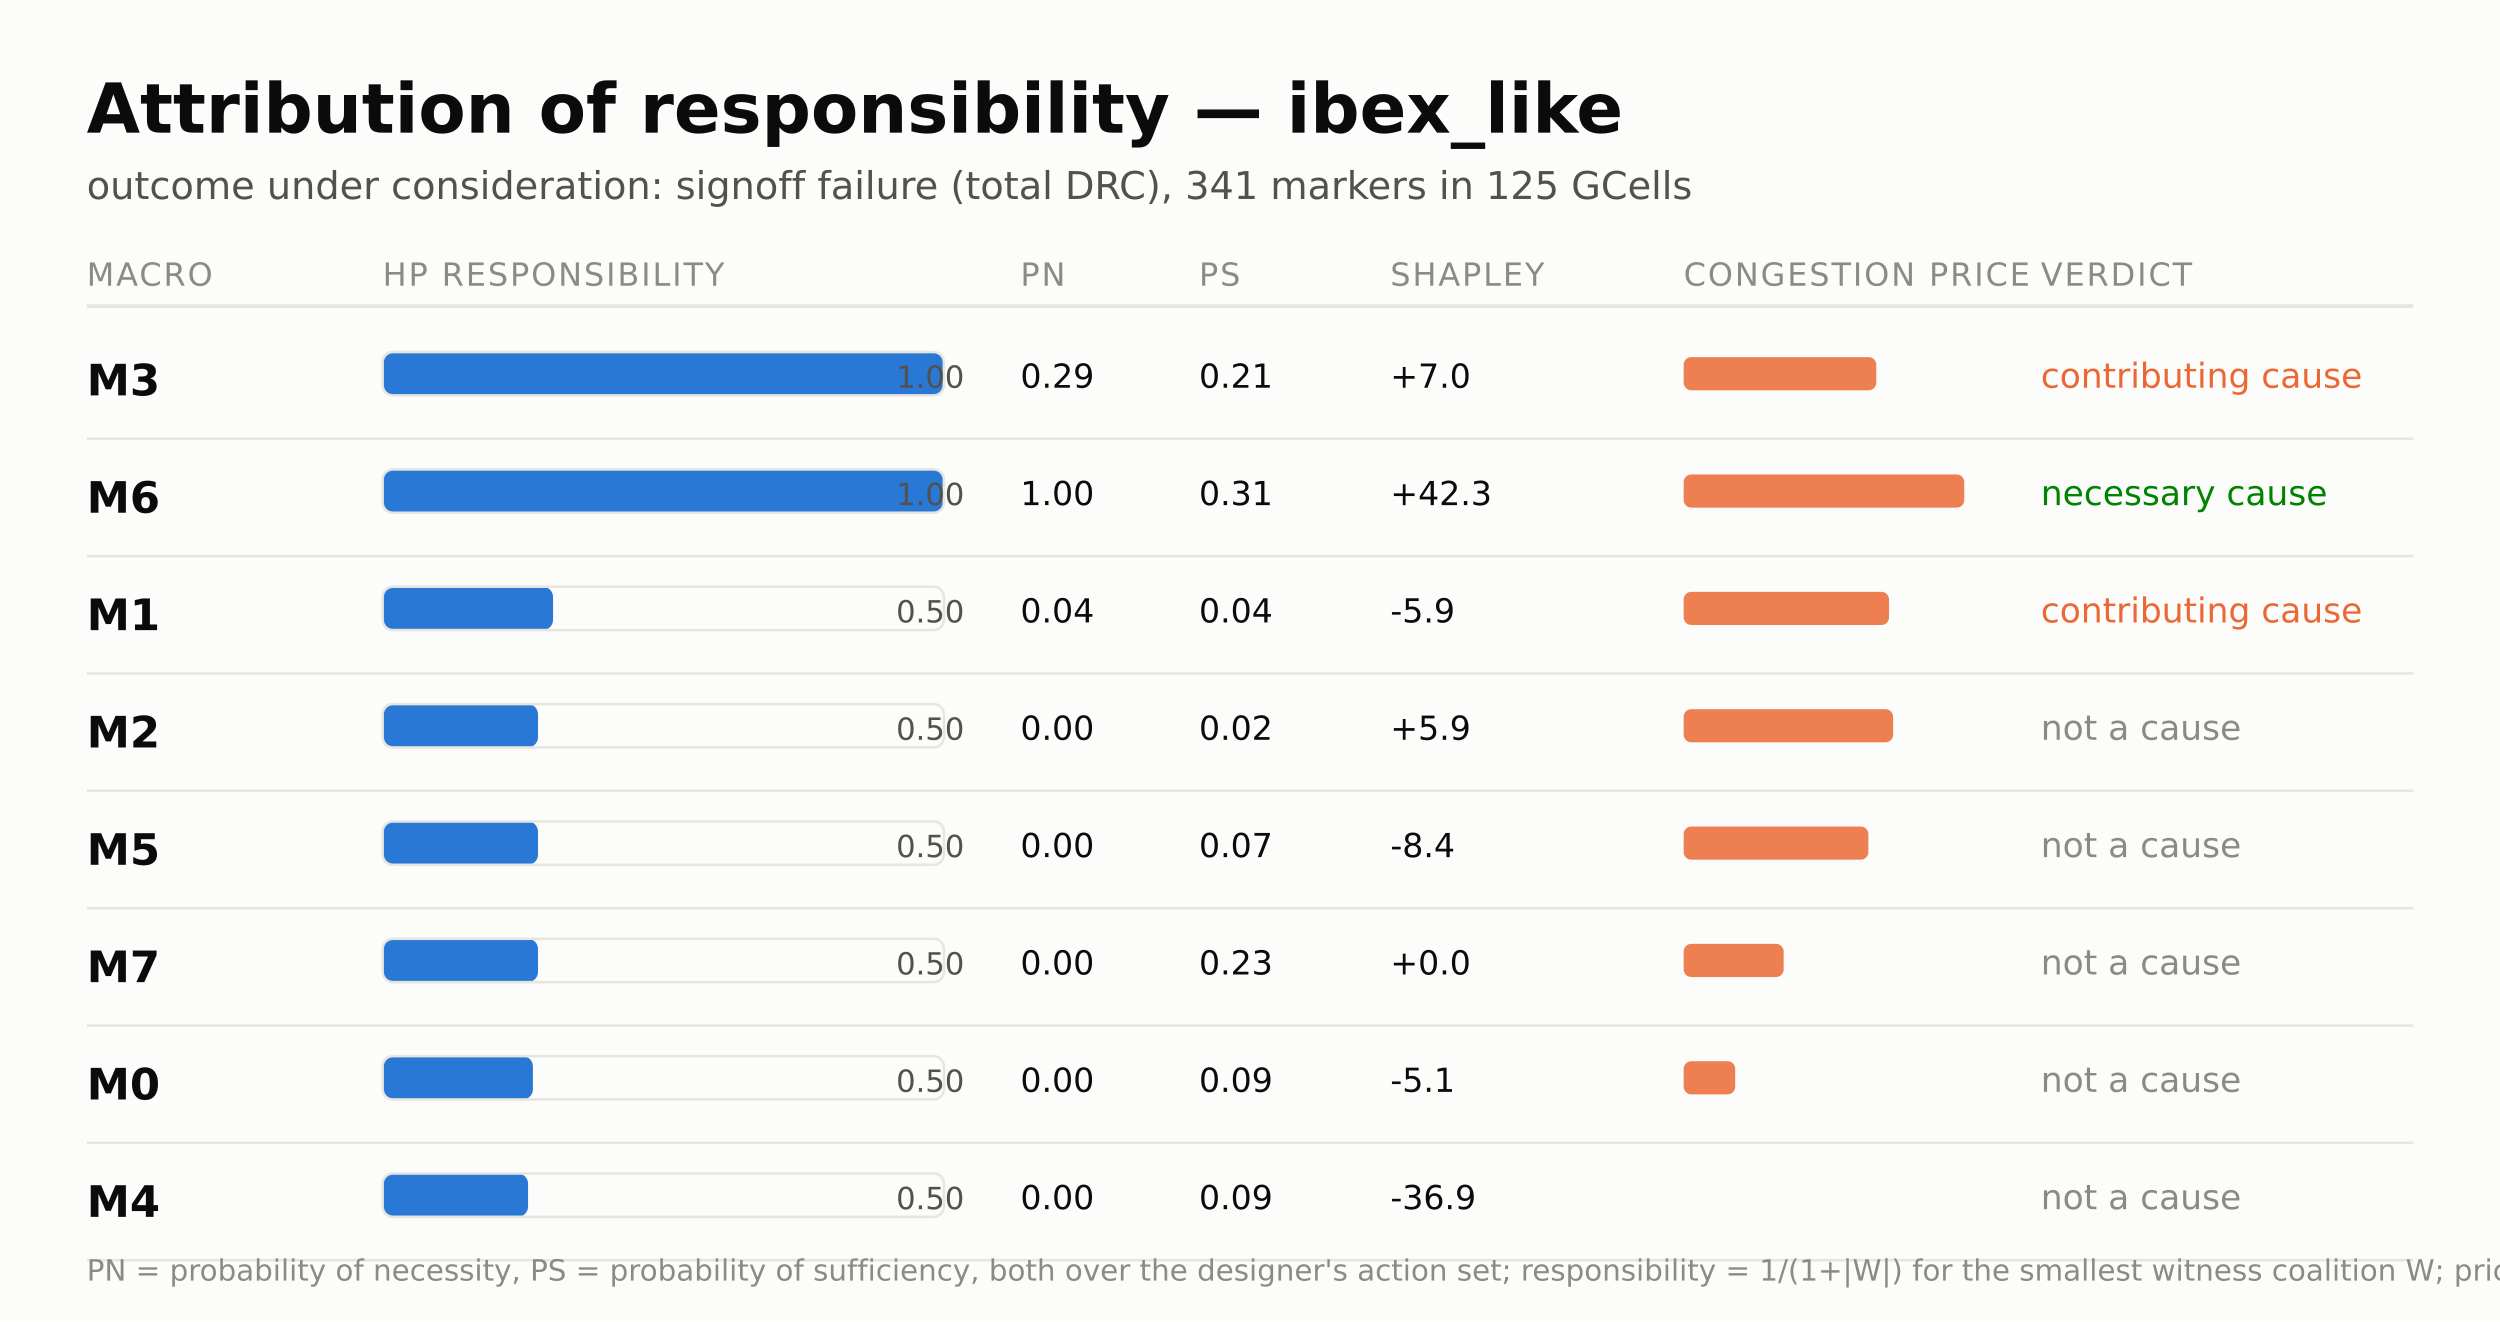
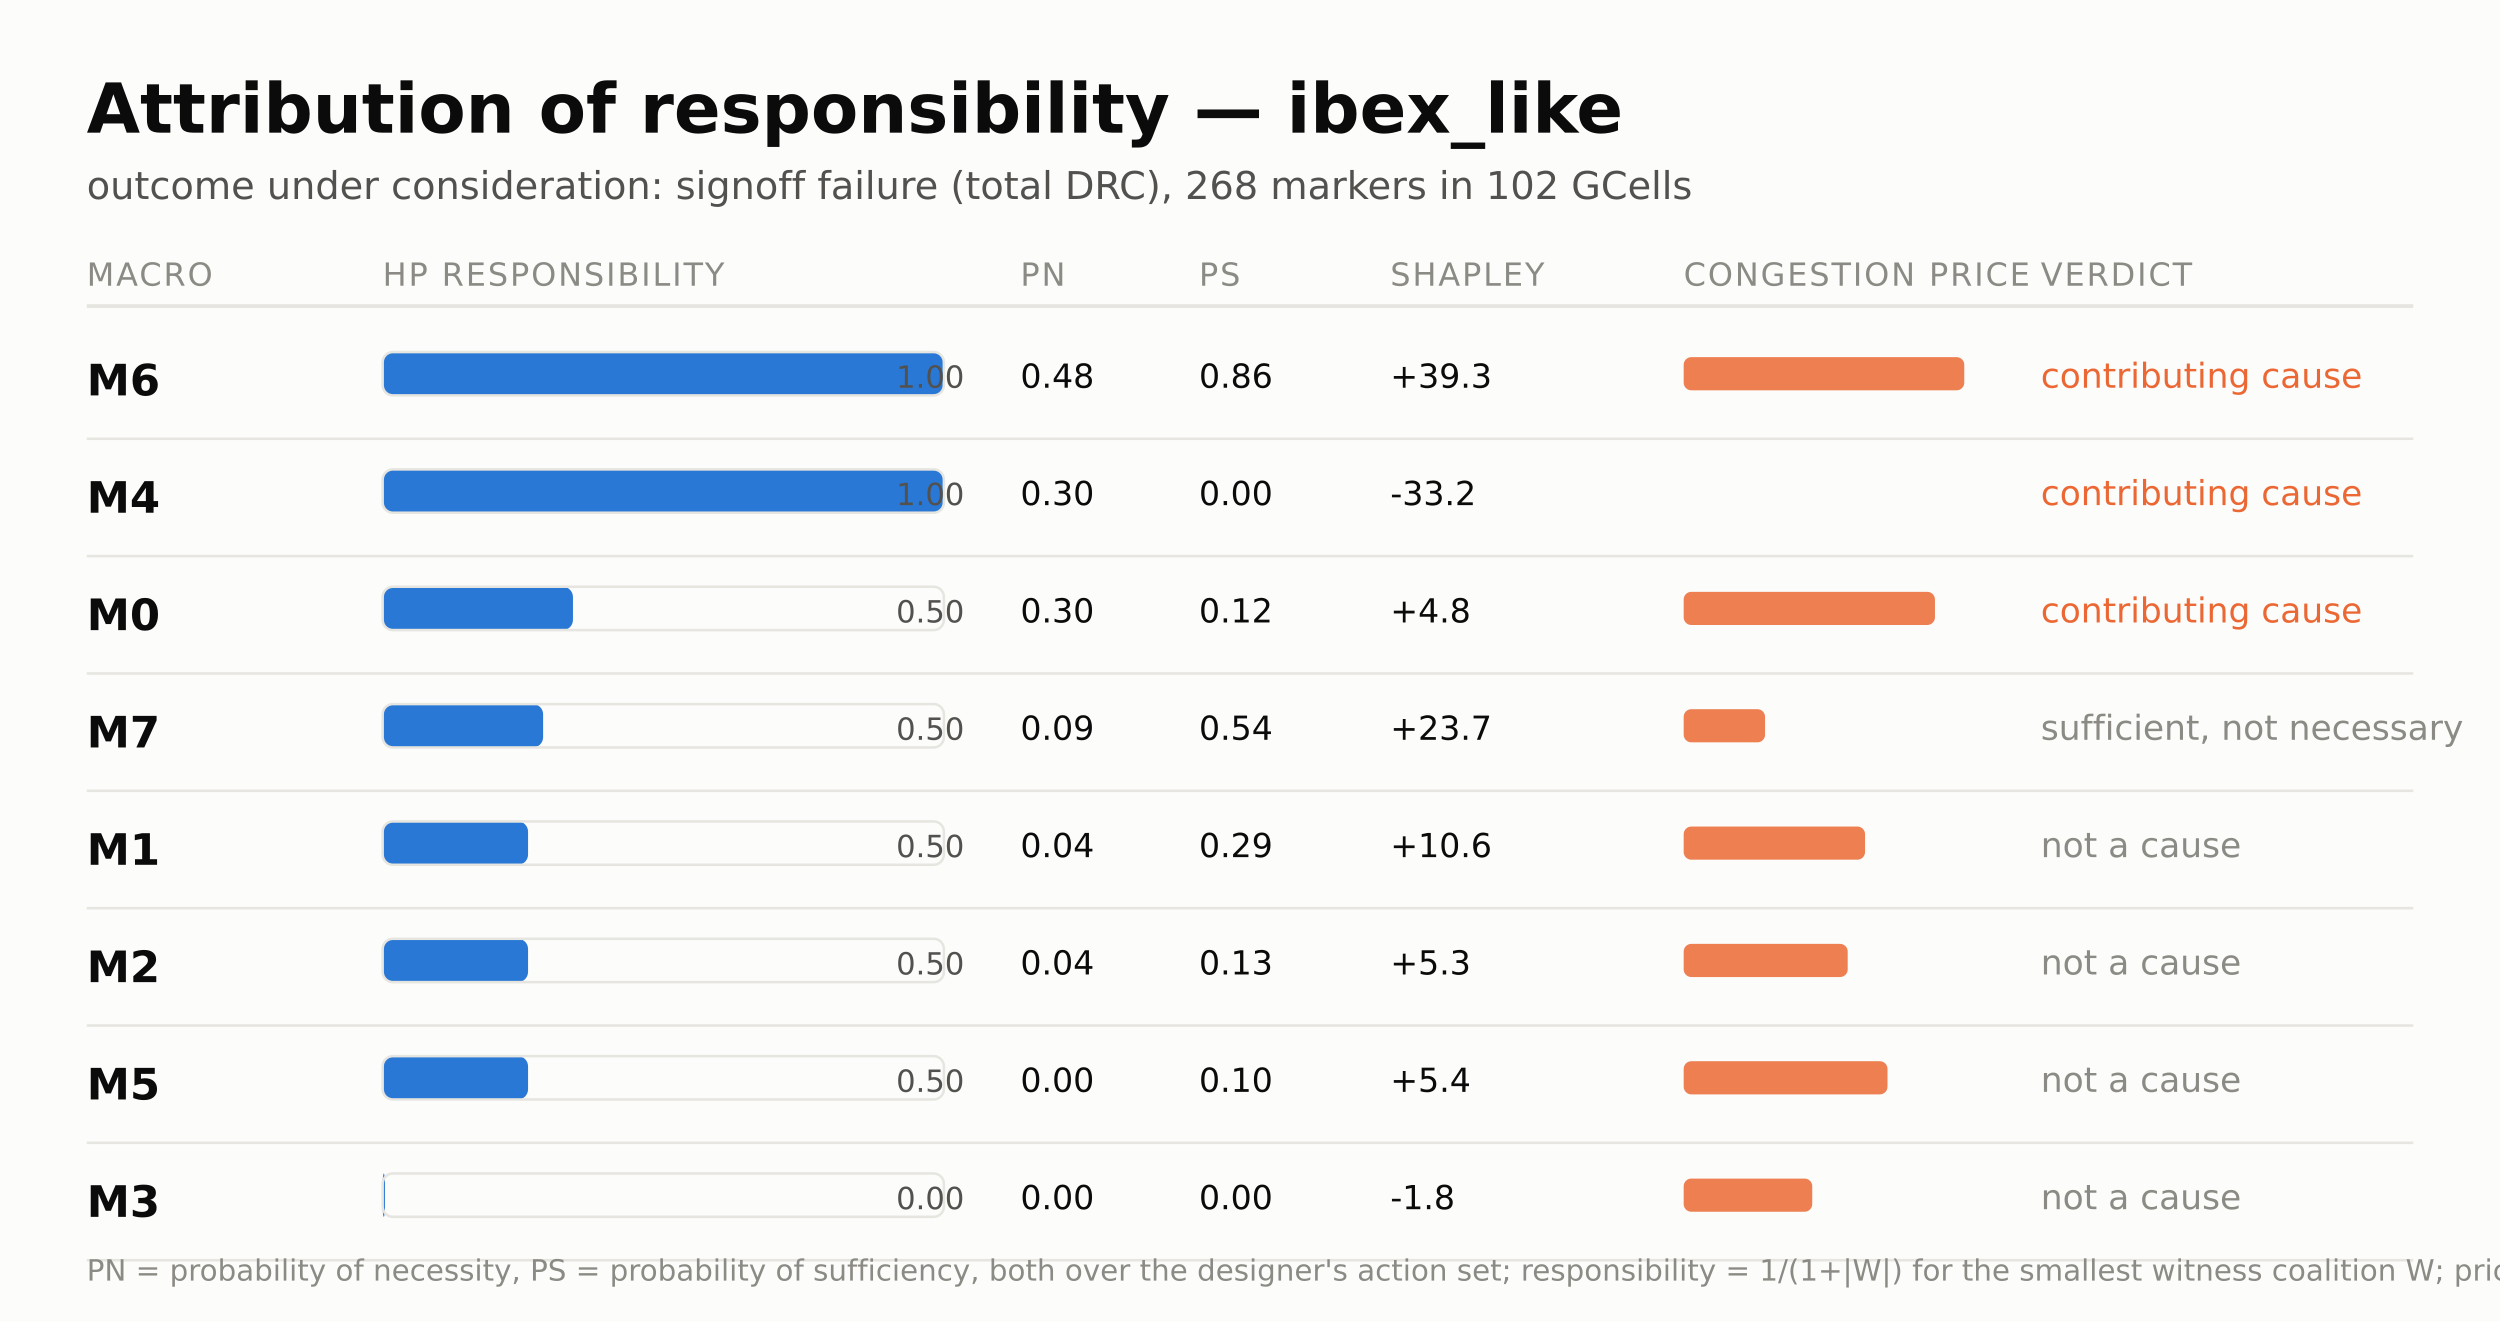
<svg xmlns="http://www.w3.org/2000/svg" width="980" height="518" viewBox="0 0 980 518" font-family="DejaVu Sans, Helvetica, Arial, sans-serif">
  <rect width="980" height="518" fill="#fcfcfb" />
  <text x="34" y="52" font-size="27" font-weight="bold" fill="#0b0b0b">Attribution of responsibility — ibex_like</text>
-   <text x="34" y="78" font-size="15" fill="#52514e">outcome under consideration: signoff failure (total DRC), 341 markers in 125 GCells</text>
+   <text x="34" y="78" font-size="15" fill="#52514e">outcome under consideration: signoff failure (total DRC), 268 markers in 102 GCells</text>
  <text x="34" y="112" font-size="12.5" fill="#8b8a84" letter-spacing="0.06em">MACRO</text>
  <text x="150" y="112" font-size="12.5" fill="#8b8a84" letter-spacing="0.06em">HP RESPONSIBILITY</text>
  <text x="400" y="112" font-size="12.5" fill="#8b8a84" letter-spacing="0.06em">PN</text>
  <text x="470" y="112" font-size="12.5" fill="#8b8a84" letter-spacing="0.06em">PS</text>
  <text x="545" y="112" font-size="12.5" fill="#8b8a84" letter-spacing="0.06em">SHAPLEY</text>
  <text x="660" y="112" font-size="12.5" fill="#8b8a84" letter-spacing="0.06em">CONGESTION PRICE</text>
  <text x="800" y="112" font-size="12.5" fill="#8b8a84" letter-spacing="0.06em">VERDICT</text>
  <line x1="34" y1="120" x2="946" y2="120" stroke="#e6e5e0" stroke-width="1.5" />
-   <text x="34" y="155" font-size="17" font-weight="bold" fill="#0b0b0b">M3</text>
+   <text x="34" y="155" font-size="17" font-weight="bold" fill="#0b0b0b">M6</text>
  <rect x="150" y="138" width="220.0" height="17" rx="4" fill="#2a78d6" />
  <rect x="150" y="138" width="220" height="17" rx="4" fill="none" stroke="#e6e5e0" />
  <text x="378" y="152" font-size="12" fill="#52514e" text-anchor="end">1.00</text>
-   <text x="400" y="152" font-size="13" fill="#0b0b0b">0.29</text>
-   <text x="470" y="152" font-size="13" fill="#0b0b0b">0.21</text>
-   <text x="545" y="152" font-size="13" fill="#0b0b0b">+7.0</text>
-   <rect x="660" y="140" width="75.5" height="13" rx="3" fill="#eb6834" opacity="0.85" />
+   <text x="400" y="152" font-size="13" fill="#0b0b0b">0.48</text>
+   <text x="470" y="152" font-size="13" fill="#0b0b0b">0.86</text>
+   <text x="545" y="152" font-size="13" fill="#0b0b0b">+39.3</text>
+   <rect x="660" y="140" width="110.0" height="13" rx="3" fill="#eb6834" opacity="0.85" />
  <text x="800" y="152" font-size="13.5" fill="#eb6834">contributing cause</text>
  <line x1="34" y1="172" x2="946" y2="172" stroke="#e6e5e0" />
-   <text x="34" y="201" font-size="17" font-weight="bold" fill="#0b0b0b">M6</text>
+   <text x="34" y="201" font-size="17" font-weight="bold" fill="#0b0b0b">M4</text>
  <rect x="150" y="184" width="220.0" height="17" rx="4" fill="#2a78d6" />
  <rect x="150" y="184" width="220" height="17" rx="4" fill="none" stroke="#e6e5e0" />
  <text x="378" y="198" font-size="12" fill="#52514e" text-anchor="end">1.00</text>
-   <text x="400" y="198" font-size="13" fill="#0b0b0b">1.00</text>
-   <text x="470" y="198" font-size="13" fill="#0b0b0b">0.31</text>
-   <text x="545" y="198" font-size="13" fill="#0b0b0b">+42.3</text>
-   <rect x="660" y="186" width="110.0" height="13" rx="3" fill="#eb6834" opacity="0.85" />
-   <text x="800" y="198" font-size="13.5" fill="#008300">necessary cause</text>
+   <text x="400" y="198" font-size="13" fill="#0b0b0b">0.30</text>
+   <text x="470" y="198" font-size="13" fill="#0b0b0b">0.00</text>
+   <text x="545" y="198" font-size="13" fill="#0b0b0b">-33.2</text>
+   <rect x="660" y="186" width="0.0" height="13" rx="3" fill="#eb6834" opacity="0.85" />
+   <text x="800" y="198" font-size="13.5" fill="#eb6834">contributing cause</text>
  <line x1="34" y1="218" x2="946" y2="218" stroke="#e6e5e0" />
-   <text x="34" y="247" font-size="17" font-weight="bold" fill="#0b0b0b">M1</text>
-   <rect x="150" y="230" width="66.8" height="17" rx="4" fill="#2a78d6" />
+   <text x="34" y="247" font-size="17" font-weight="bold" fill="#0b0b0b">M0</text>
+   <rect x="150" y="230" width="74.6" height="17" rx="4" fill="#2a78d6" />
  <rect x="150" y="230" width="220" height="17" rx="4" fill="none" stroke="#e6e5e0" />
  <text x="378" y="244" font-size="12" fill="#52514e" text-anchor="end">0.50</text>
-   <text x="400" y="244" font-size="13" fill="#0b0b0b">0.04</text>
-   <text x="470" y="244" font-size="13" fill="#0b0b0b">0.04</text>
-   <text x="545" y="244" font-size="13" fill="#0b0b0b">-5.9</text>
-   <rect x="660" y="232" width="80.5" height="13" rx="3" fill="#eb6834" opacity="0.85" />
+   <text x="400" y="244" font-size="13" fill="#0b0b0b">0.30</text>
+   <text x="470" y="244" font-size="13" fill="#0b0b0b">0.12</text>
+   <text x="545" y="244" font-size="13" fill="#0b0b0b">+4.8</text>
+   <rect x="660" y="232" width="98.5" height="13" rx="3" fill="#eb6834" opacity="0.85" />
  <text x="800" y="244" font-size="13.5" fill="#eb6834">contributing cause</text>
  <line x1="34" y1="264" x2="946" y2="264" stroke="#e6e5e0" />
-   <text x="34" y="293" font-size="17" font-weight="bold" fill="#0b0b0b">M2</text>
-   <rect x="150" y="276" width="60.9" height="17" rx="4" fill="#2a78d6" />
+   <text x="34" y="293" font-size="17" font-weight="bold" fill="#0b0b0b">M7</text>
+   <rect x="150" y="276" width="62.9" height="17" rx="4" fill="#2a78d6" />
  <rect x="150" y="276" width="220" height="17" rx="4" fill="none" stroke="#e6e5e0" />
  <text x="378" y="290" font-size="12" fill="#52514e" text-anchor="end">0.50</text>
-   <text x="400" y="290" font-size="13" fill="#0b0b0b">0.00</text>
-   <text x="470" y="290" font-size="13" fill="#0b0b0b">0.02</text>
-   <text x="545" y="290" font-size="13" fill="#0b0b0b">+5.9</text>
-   <rect x="660" y="278" width="82.1" height="13" rx="3" fill="#eb6834" opacity="0.85" />
-   <text x="800" y="290" font-size="13.5" fill="#8b8a84">not a cause</text>
+   <text x="400" y="290" font-size="13" fill="#0b0b0b">0.09</text>
+   <text x="470" y="290" font-size="13" fill="#0b0b0b">0.54</text>
+   <text x="545" y="290" font-size="13" fill="#0b0b0b">+23.7</text>
+   <rect x="660" y="278" width="31.9" height="13" rx="3" fill="#eb6834" opacity="0.85" />
+   <text x="800" y="290" font-size="13.5" fill="#8b8a84">sufficient, not necessary</text>
  <line x1="34" y1="310" x2="946" y2="310" stroke="#e6e5e0" />
-   <text x="34" y="339" font-size="17" font-weight="bold" fill="#0b0b0b">M5</text>
-   <rect x="150" y="322" width="60.9" height="17" rx="4" fill="#2a78d6" />
+   <text x="34" y="339" font-size="17" font-weight="bold" fill="#0b0b0b">M1</text>
+   <rect x="150" y="322" width="57.0" height="17" rx="4" fill="#2a78d6" />
  <rect x="150" y="322" width="220" height="17" rx="4" fill="none" stroke="#e6e5e0" />
  <text x="378" y="336" font-size="12" fill="#52514e" text-anchor="end">0.50</text>
-   <text x="400" y="336" font-size="13" fill="#0b0b0b">0.00</text>
-   <text x="470" y="336" font-size="13" fill="#0b0b0b">0.07</text>
-   <text x="545" y="336" font-size="13" fill="#0b0b0b">-8.4</text>
-   <rect x="660" y="324" width="72.4" height="13" rx="3" fill="#eb6834" opacity="0.85" />
+   <text x="400" y="336" font-size="13" fill="#0b0b0b">0.04</text>
+   <text x="470" y="336" font-size="13" fill="#0b0b0b">0.29</text>
+   <text x="545" y="336" font-size="13" fill="#0b0b0b">+10.6</text>
+   <rect x="660" y="324" width="71.1" height="13" rx="3" fill="#eb6834" opacity="0.85" />
  <text x="800" y="336" font-size="13.5" fill="#8b8a84">not a cause</text>
  <line x1="34" y1="356" x2="946" y2="356" stroke="#e6e5e0" />
-   <text x="34" y="385" font-size="17" font-weight="bold" fill="#0b0b0b">M7</text>
-   <rect x="150" y="368" width="60.9" height="17" rx="4" fill="#2a78d6" />
+   <text x="34" y="385" font-size="17" font-weight="bold" fill="#0b0b0b">M2</text>
+   <rect x="150" y="368" width="57.0" height="17" rx="4" fill="#2a78d6" />
  <rect x="150" y="368" width="220" height="17" rx="4" fill="none" stroke="#e6e5e0" />
  <text x="378" y="382" font-size="12" fill="#52514e" text-anchor="end">0.50</text>
-   <text x="400" y="382" font-size="13" fill="#0b0b0b">0.00</text>
-   <text x="470" y="382" font-size="13" fill="#0b0b0b">0.23</text>
-   <text x="545" y="382" font-size="13" fill="#0b0b0b">+0.0</text>
-   <rect x="660" y="370" width="39.2" height="13" rx="3" fill="#eb6834" opacity="0.85" />
+   <text x="400" y="382" font-size="13" fill="#0b0b0b">0.04</text>
+   <text x="470" y="382" font-size="13" fill="#0b0b0b">0.13</text>
+   <text x="545" y="382" font-size="13" fill="#0b0b0b">+5.3</text>
+   <rect x="660" y="370" width="64.3" height="13" rx="3" fill="#eb6834" opacity="0.85" />
  <text x="800" y="382" font-size="13.5" fill="#8b8a84">not a cause</text>
  <line x1="34" y1="402" x2="946" y2="402" stroke="#e6e5e0" />
-   <text x="34" y="431" font-size="17" font-weight="bold" fill="#0b0b0b">M0</text>
-   <rect x="150" y="414" width="58.9" height="17" rx="4" fill="#2a78d6" />
+   <text x="34" y="431" font-size="17" font-weight="bold" fill="#0b0b0b">M5</text>
+   <rect x="150" y="414" width="57.0" height="17" rx="4" fill="#2a78d6" />
  <rect x="150" y="414" width="220" height="17" rx="4" fill="none" stroke="#e6e5e0" />
  <text x="378" y="428" font-size="12" fill="#52514e" text-anchor="end">0.50</text>
  <text x="400" y="428" font-size="13" fill="#0b0b0b">0.00</text>
-   <text x="470" y="428" font-size="13" fill="#0b0b0b">0.09</text>
-   <text x="545" y="428" font-size="13" fill="#0b0b0b">-5.1</text>
-   <rect x="660" y="416" width="20.2" height="13" rx="3" fill="#eb6834" opacity="0.85" />
+   <text x="470" y="428" font-size="13" fill="#0b0b0b">0.10</text>
+   <text x="545" y="428" font-size="13" fill="#0b0b0b">+5.4</text>
+   <rect x="660" y="416" width="79.9" height="13" rx="3" fill="#eb6834" opacity="0.85" />
  <text x="800" y="428" font-size="13.5" fill="#8b8a84">not a cause</text>
  <line x1="34" y1="448" x2="946" y2="448" stroke="#e6e5e0" />
-   <text x="34" y="477" font-size="17" font-weight="bold" fill="#0b0b0b">M4</text>
-   <rect x="150" y="460" width="57.0" height="17" rx="4" fill="#2a78d6" />
+   <text x="34" y="477" font-size="17" font-weight="bold" fill="#0b0b0b">M3</text>
+   <rect x="150" y="460" width="0.9" height="17" rx="4" fill="#2a78d6" />
  <rect x="150" y="460" width="220" height="17" rx="4" fill="none" stroke="#e6e5e0" />
-   <text x="378" y="474" font-size="12" fill="#52514e" text-anchor="end">0.50</text>
+   <text x="378" y="474" font-size="12" fill="#52514e" text-anchor="end">0.00</text>
  <text x="400" y="474" font-size="13" fill="#0b0b0b">0.00</text>
-   <text x="470" y="474" font-size="13" fill="#0b0b0b">0.09</text>
-   <text x="545" y="474" font-size="13" fill="#0b0b0b">-36.9</text>
-   <rect x="660" y="462" width="0.0" height="13" rx="3" fill="#eb6834" opacity="0.85" />
+   <text x="470" y="474" font-size="13" fill="#0b0b0b">0.00</text>
+   <text x="545" y="474" font-size="13" fill="#0b0b0b">-1.8</text>
+   <rect x="660" y="462" width="50.4" height="13" rx="3" fill="#eb6834" opacity="0.85" />
  <text x="800" y="474" font-size="13.5" fill="#8b8a84">not a cause</text>
  <line x1="34" y1="494" x2="946" y2="494" stroke="#e6e5e0" />
  <text x="34" y="502" font-size="11.5" fill="#8b8a84">PN = probability of necessity, PS = probability of sufficiency, both over the designer's action set; responsibility = 1/(1+|W|) for the smallest witness coalition W; price in units of routing cost imposed on other nets.</text>
</svg>
